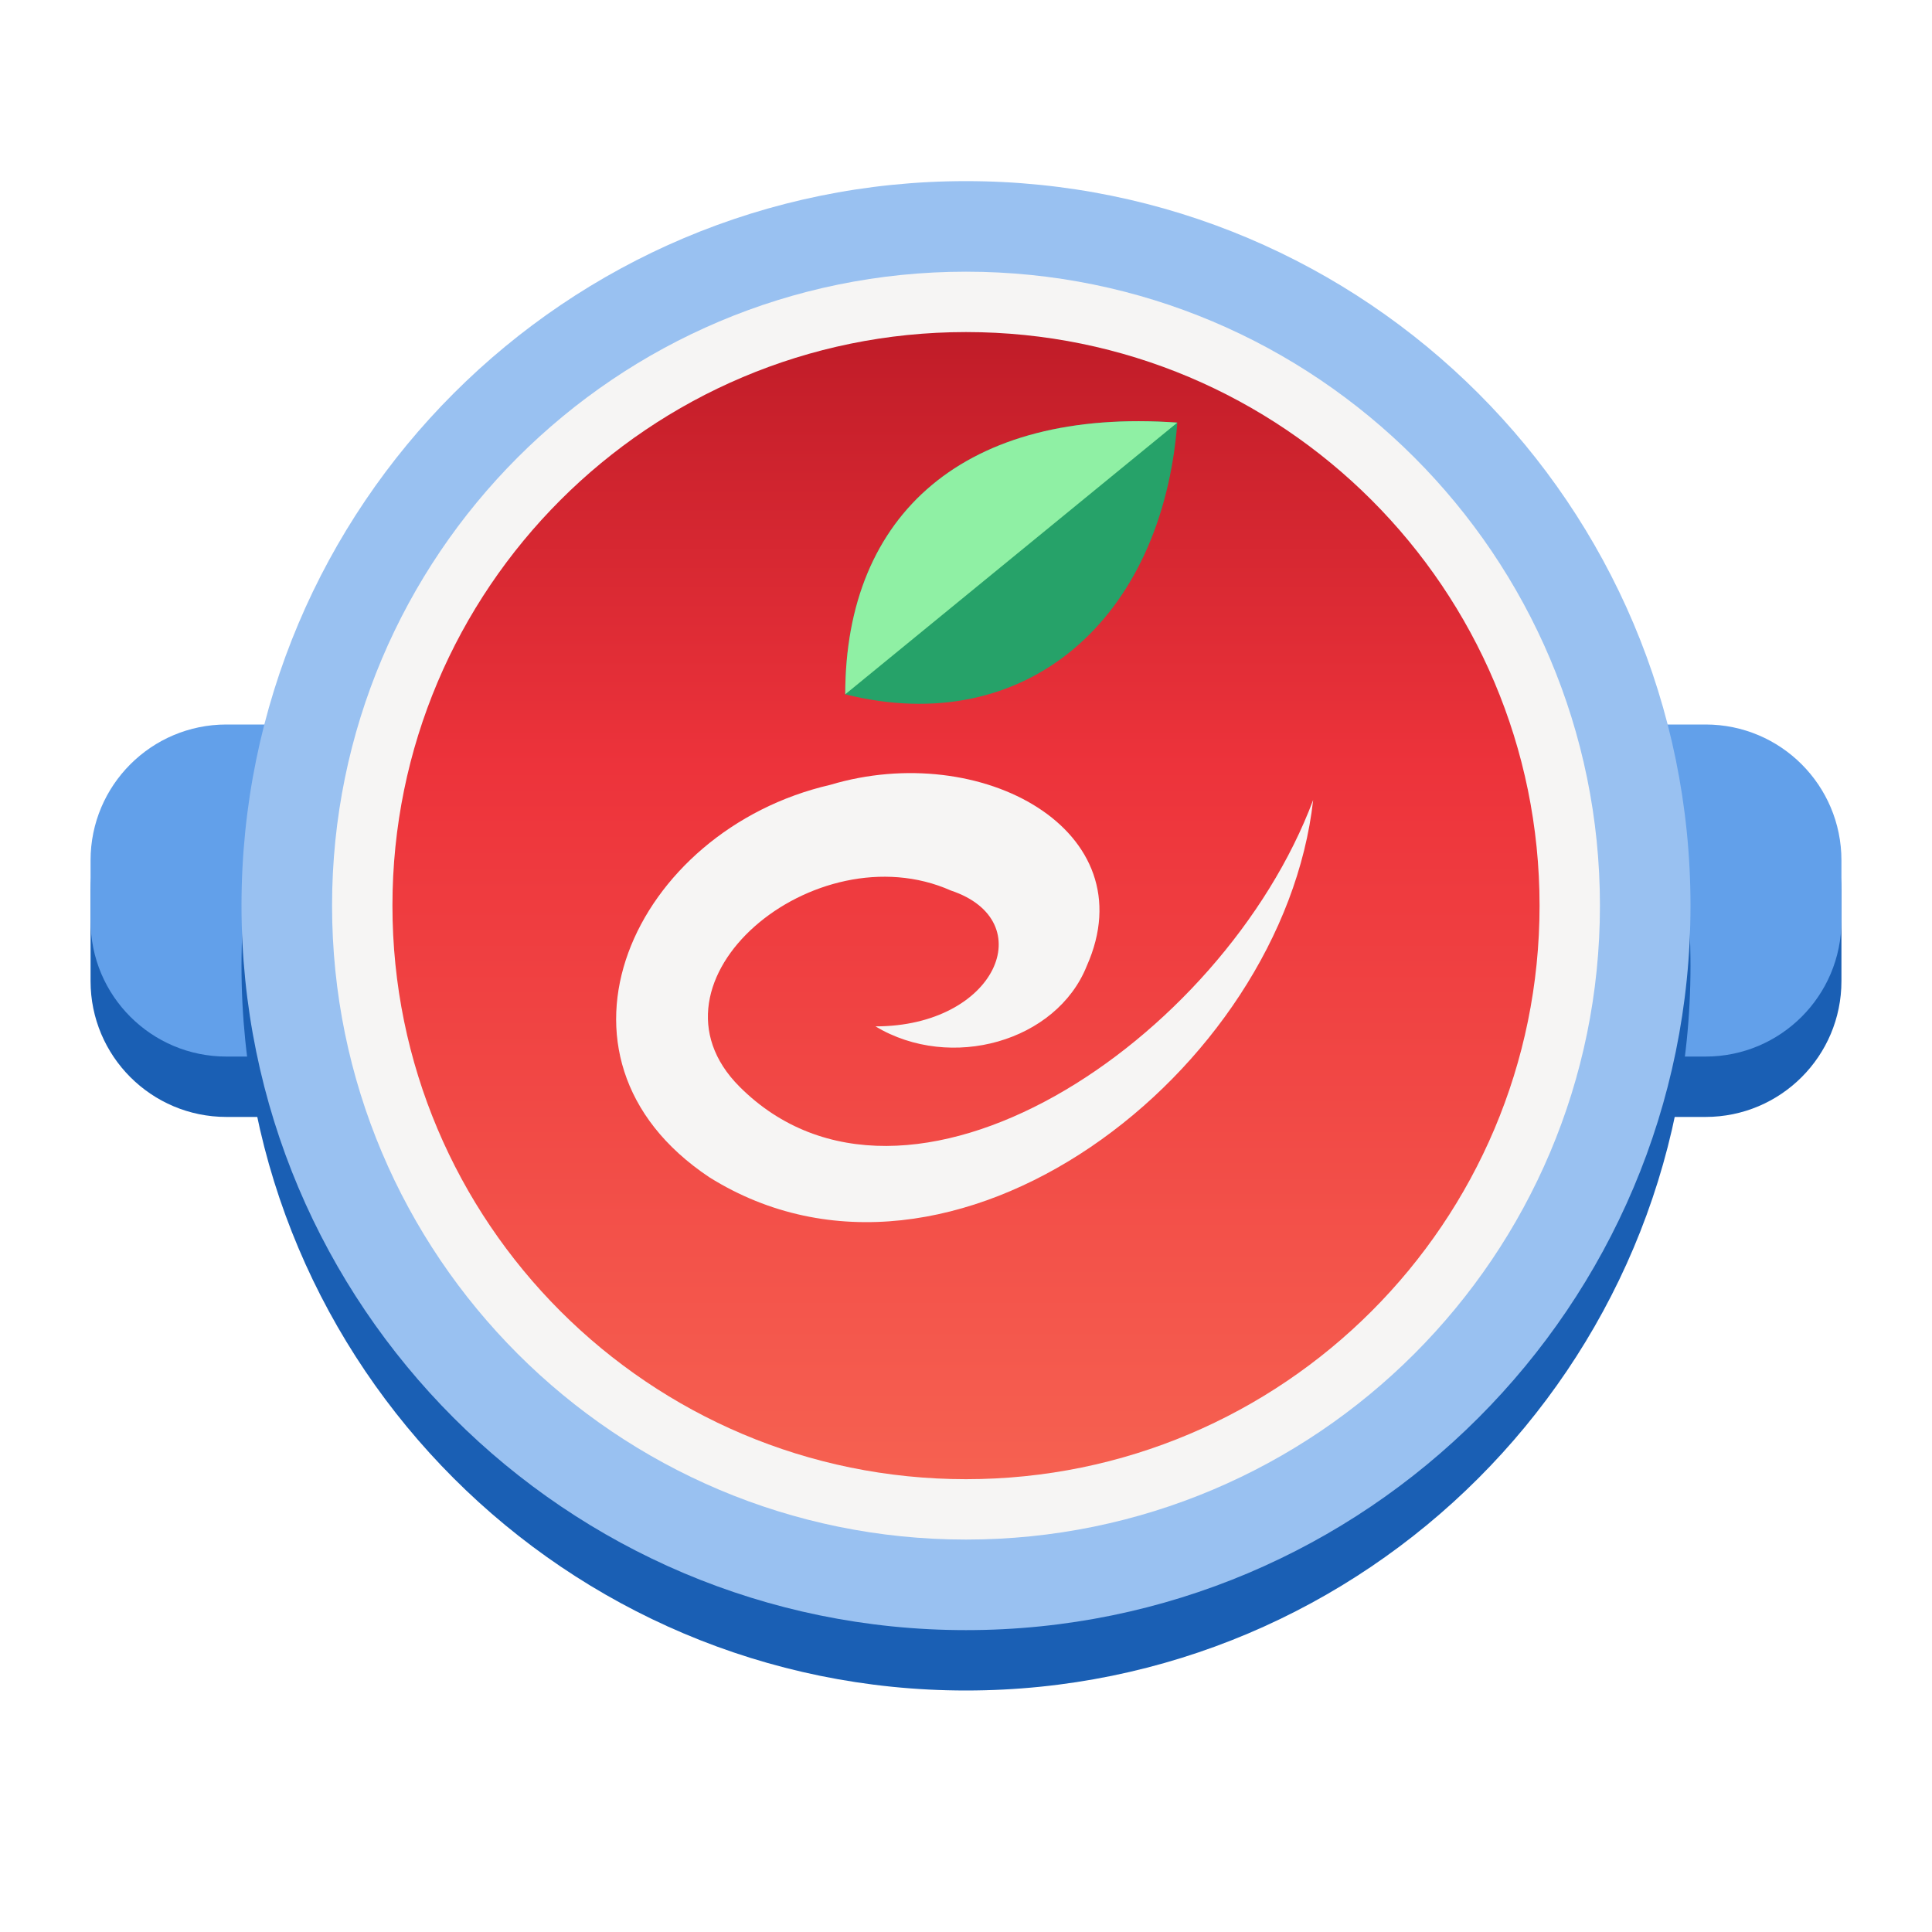
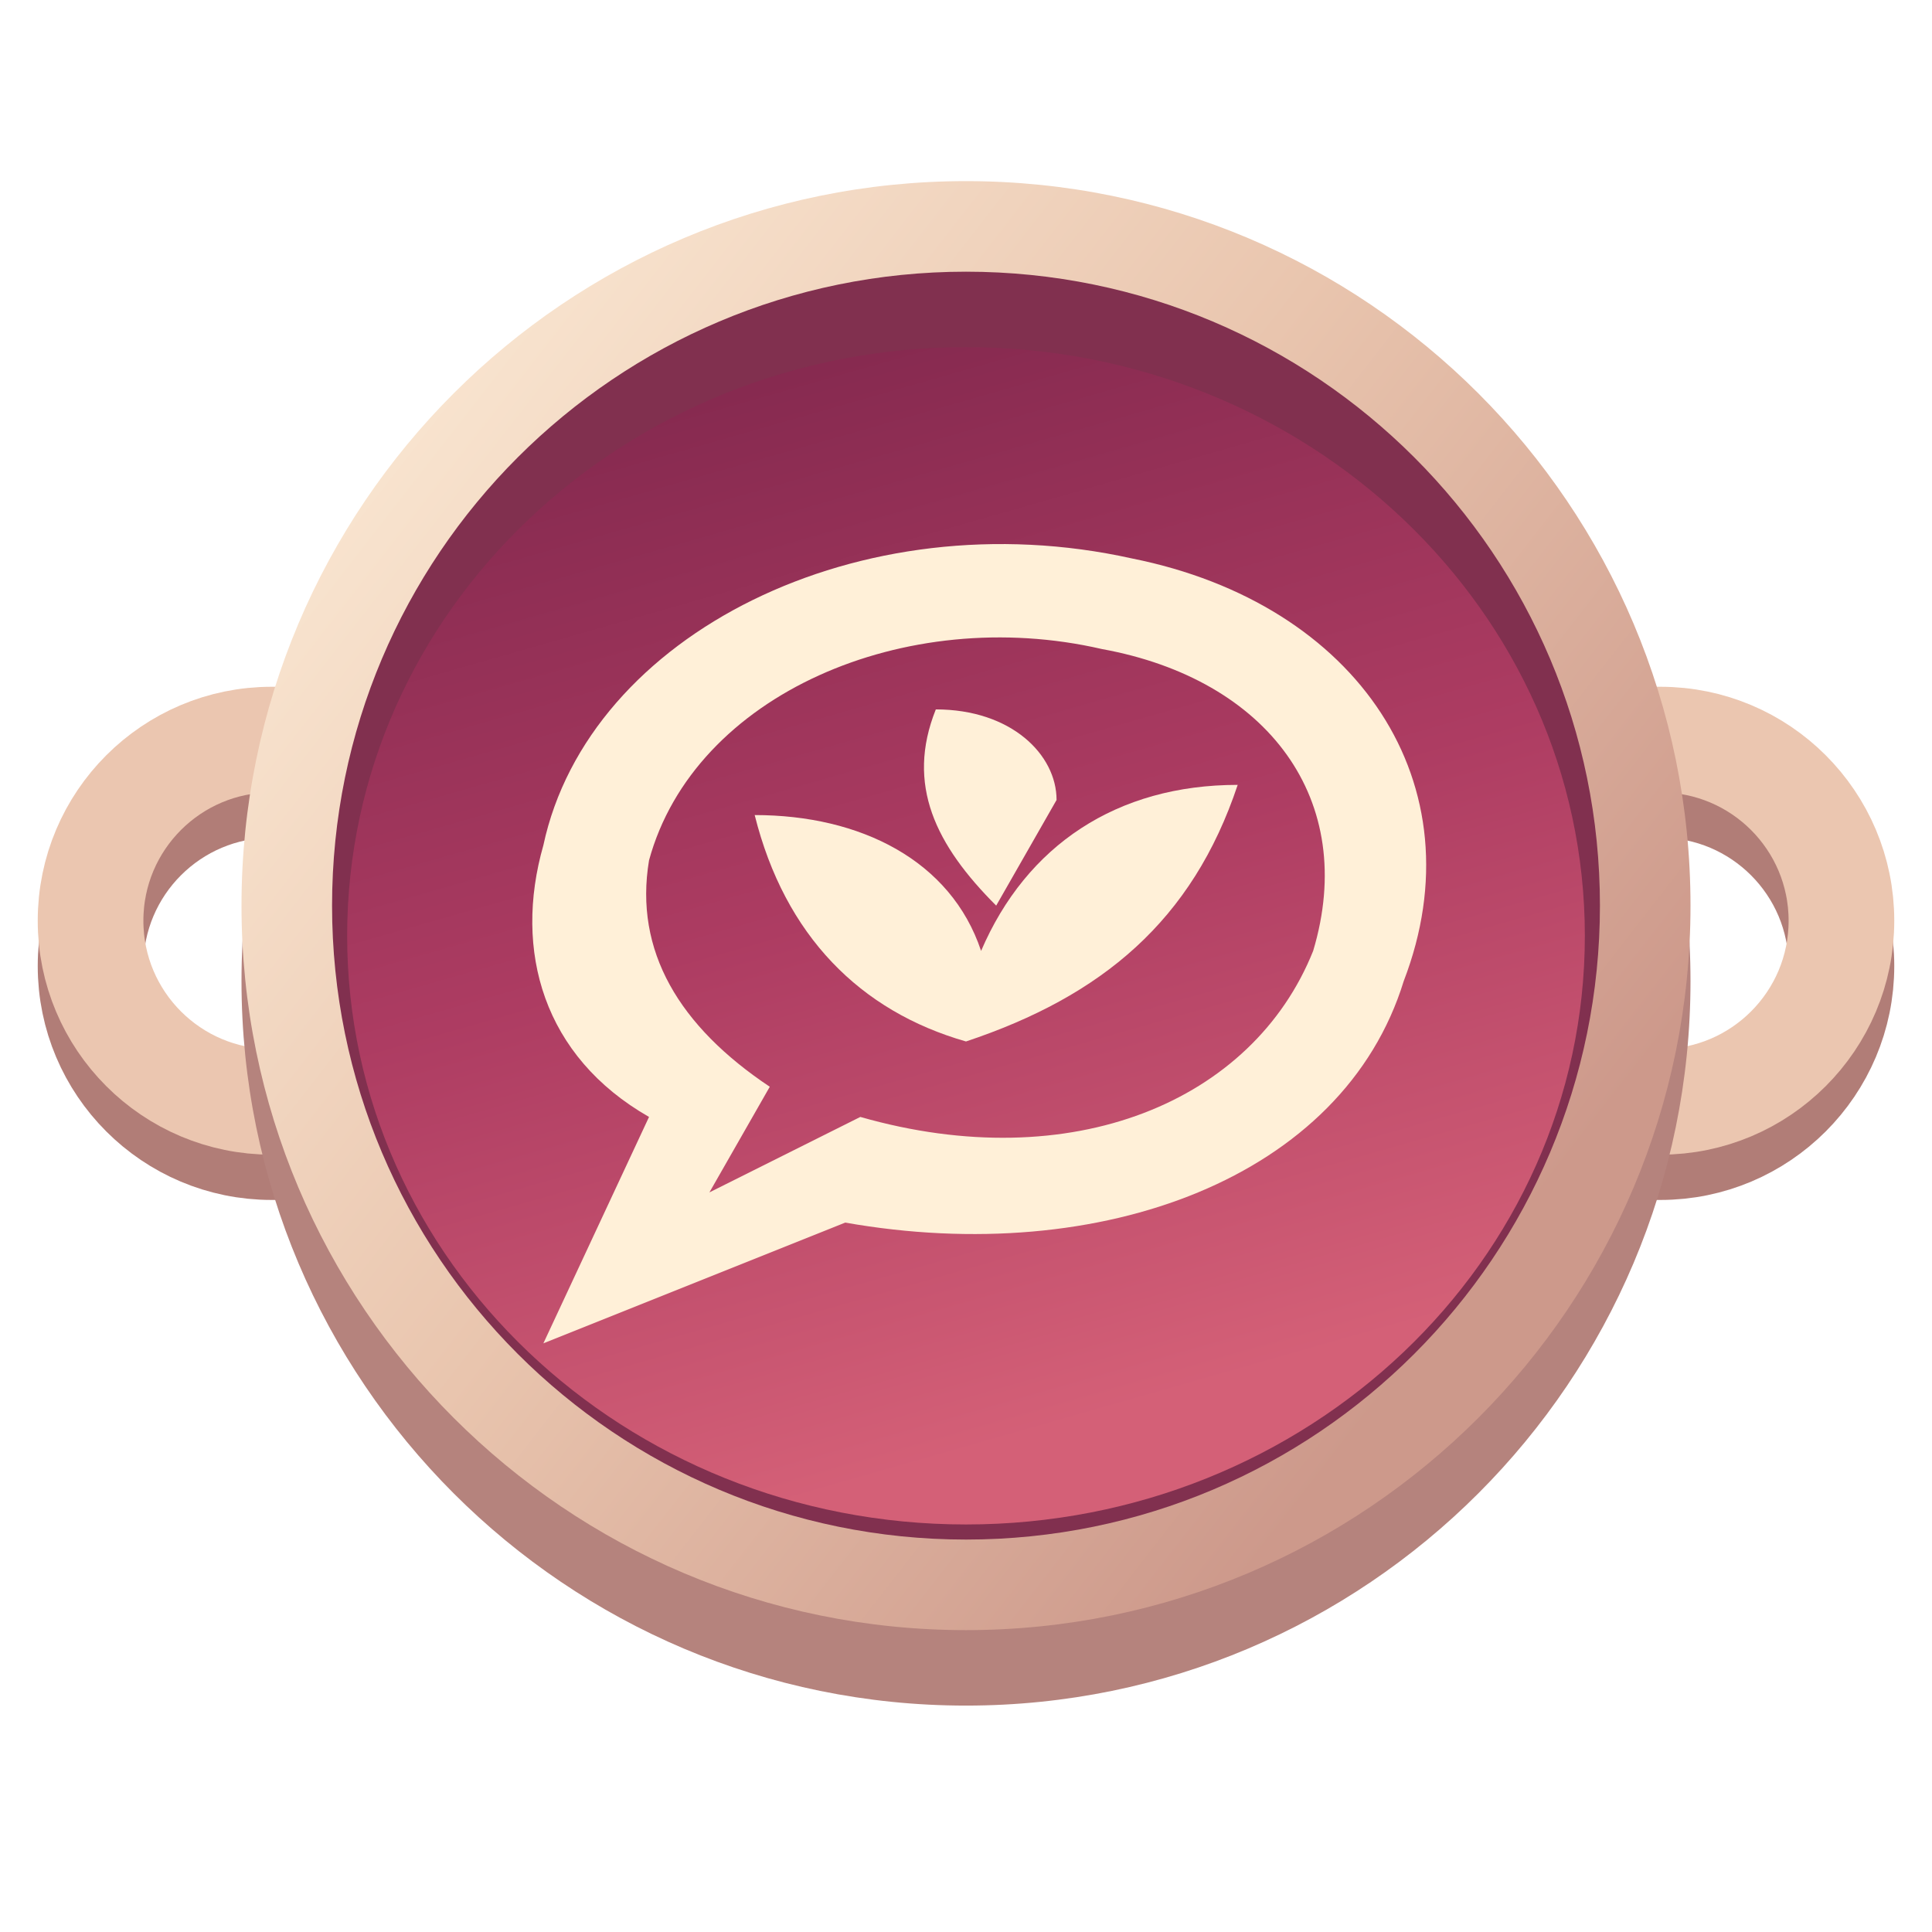
<svg xmlns="http://www.w3.org/2000/svg" width="128" height="128" viewBox="0 0 128 128">
  <defs>
-     <linearGradient id="soup" x2="0" y2="1">
-       <stop stop-color="#c01c28" />
-       <stop offset=".38" stop-color="#ed333b" />
-       <stop offset="1" stop-color="#f66151" />
+     <linearGradient id="stoneware" x2=".9" y2=".7">
+       <stop stop-color="#fff1dd" />
+       <stop offset=".55" stop-color="#e9c5ae" />
+       <stop offset="1" stop-color="#cd998b" />
+     </linearGradient>
+     <linearGradient id="beet" x2=".3" y2="1">
+       <stop stop-color="#7c254b" />
+       <stop offset=".55" stop-color="#ad3c62" />
+       <stop offset="1" stop-color="#d46077" />
    </linearGradient>
  </defs>
-   <g id="handles" fill="#1a5fb4">
-     <rect x="6" y="50" width="28" height="24" rx="9" />
-     <rect x="94" y="50" width="28" height="24" rx="9" />
+   <g id="handles" fill="none" stroke-width="7">
+     <path stroke="#b17d77" d="M26 52h-8a12 12 0 0 0 0 24h8m76-24h8a12 12 0 0 1 0 24h-8" />
+     <path stroke="#ebc6b0" d="M26 49h-8a12 12 0 0 0 0 24h8m76-24h8a12 12 0 0 1 0 24h-8" />
  </g>
-   <g fill="#62a0ea">
-     <rect x="6" y="48" width="28" height="22" rx="9" />
-     <rect x="94" y="48" width="28" height="22" rx="9" />
+   <circle cx="64" cy="65" r="48" fill="#b5837d" />
+   <circle cx="64" cy="60" r="48" fill="url(#stoneware)" />
+   <circle cx="64" cy="60" r="42" fill="#81304f" />
+   <ellipse cx="64" cy="62" rx="41" ry="39" fill="url(#beet)" />
+   <g id="cream" fill="#fff0d8">
+     <path fill-rule="evenodd" d="M36 56c3-14 21-23 39-19 15 3 23 15 18 28-4 13-20 19-37 16l-20 8 7-15c-7-4-9-11-7-18Zm7 1c-1 6 2 11 8 15l-4 7 10-5c14 4 26-1 30-11 3-10-3-18-14-20-13-3-27 3-30 14Z" />
+     <path d="M50 54c7 0 13 3 15 9 3-7 9-11 17-11-3 9-9 14-18 17-7-2-12-7-14-15Z" />
+     <path d="M62 47c5 0 8 3 8 6l-4 7c-4-4-6-8-4-13Z" />
  </g>
-   <circle id="base" cx="64" cy="64" r="48" fill="#1a5fb4" />
-   <circle id="rim" cx="64" cy="60" r="48" fill="#99c1f1" />
-   <circle cx="64" cy="60" r="42" fill="#f6f5f4" />
-   <circle id="bisque" cx="64" cy="60" r="38" fill="url(#soup)" />
-   <path id="cream" fill="#f6f5f4" d="M87 53c-2 18-24 35-40 25-12-8-5-23 8-26 10-3 21 3 17 12-2 5-9 7-14 4 8 0 11-7 5-9-9-4-21 6-14 13 11 11 32-3 38-19Z" />
-   <path id="basil" fill="#26a269" d="M56 46c0-12 8-19 22-18-1 13-10 21-22 18Z" />
-   <path fill="#8ff0a4" d="M56 46c0-12 8-19 22-18Z" />
</svg>
